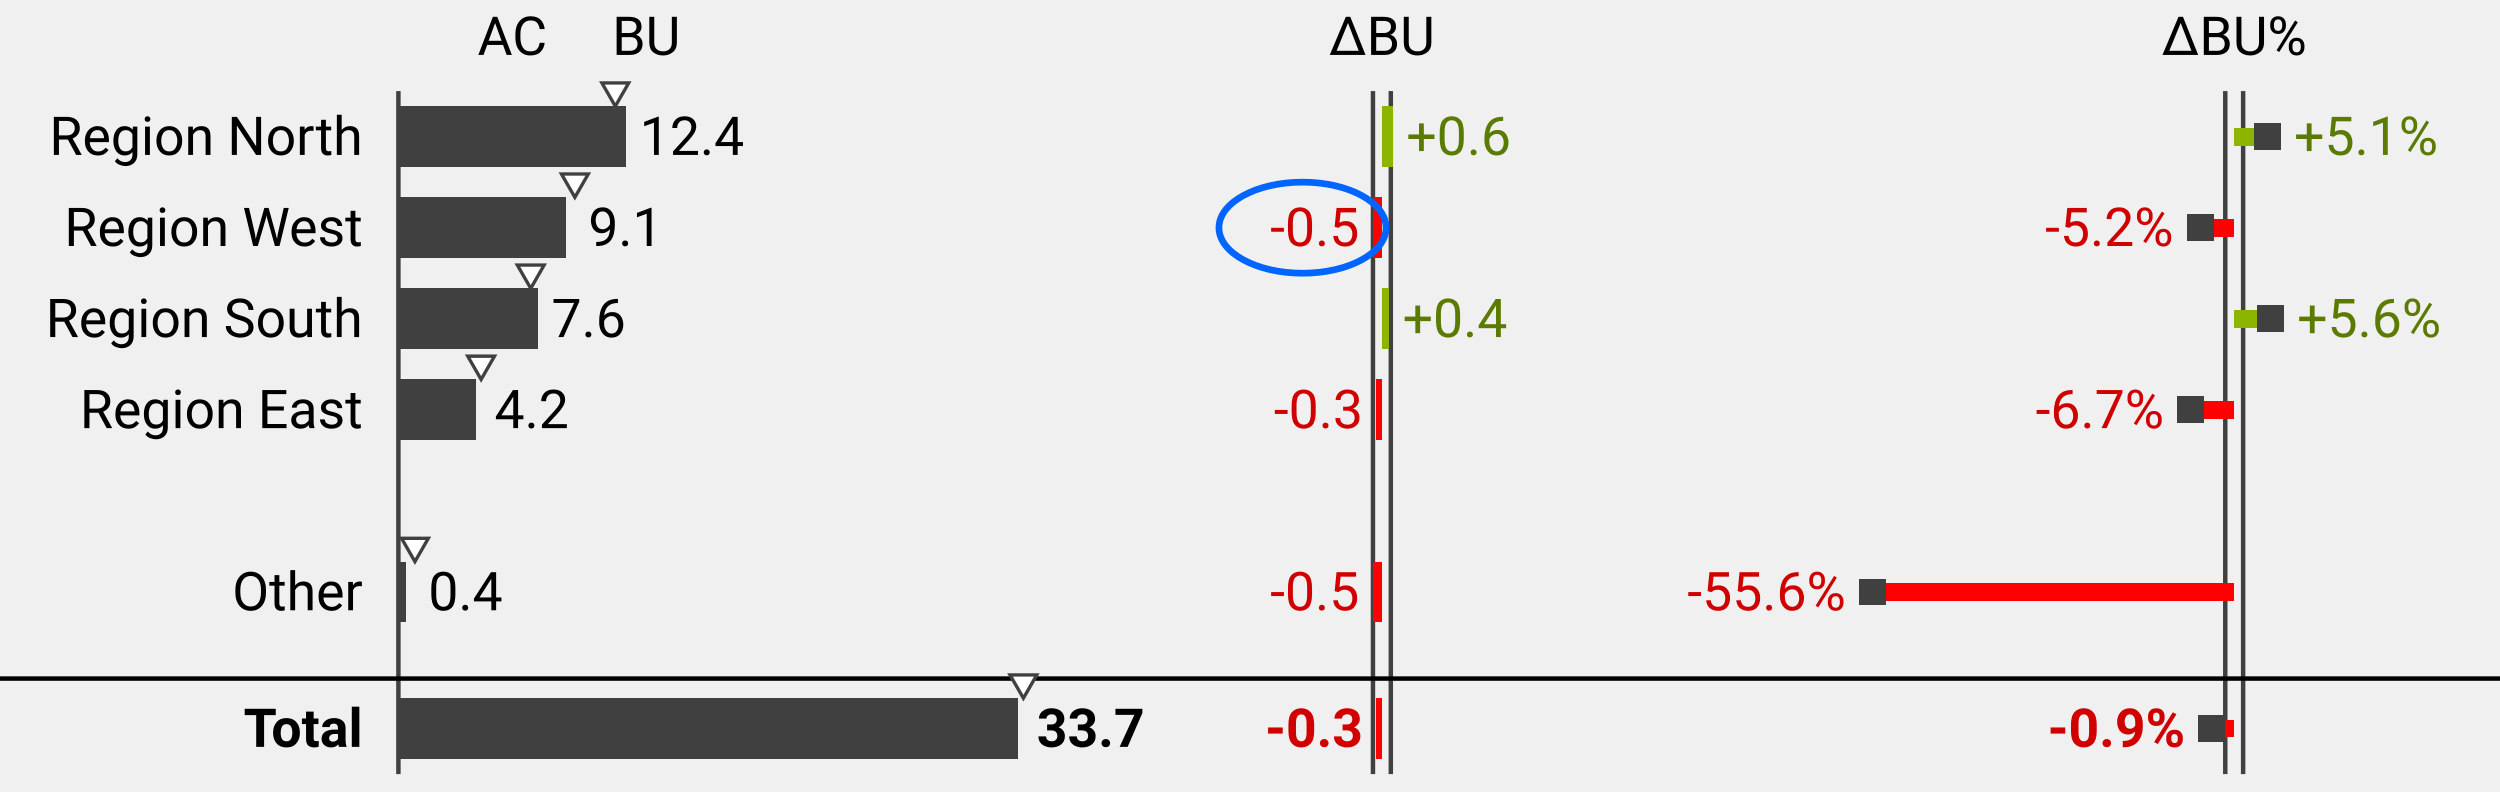
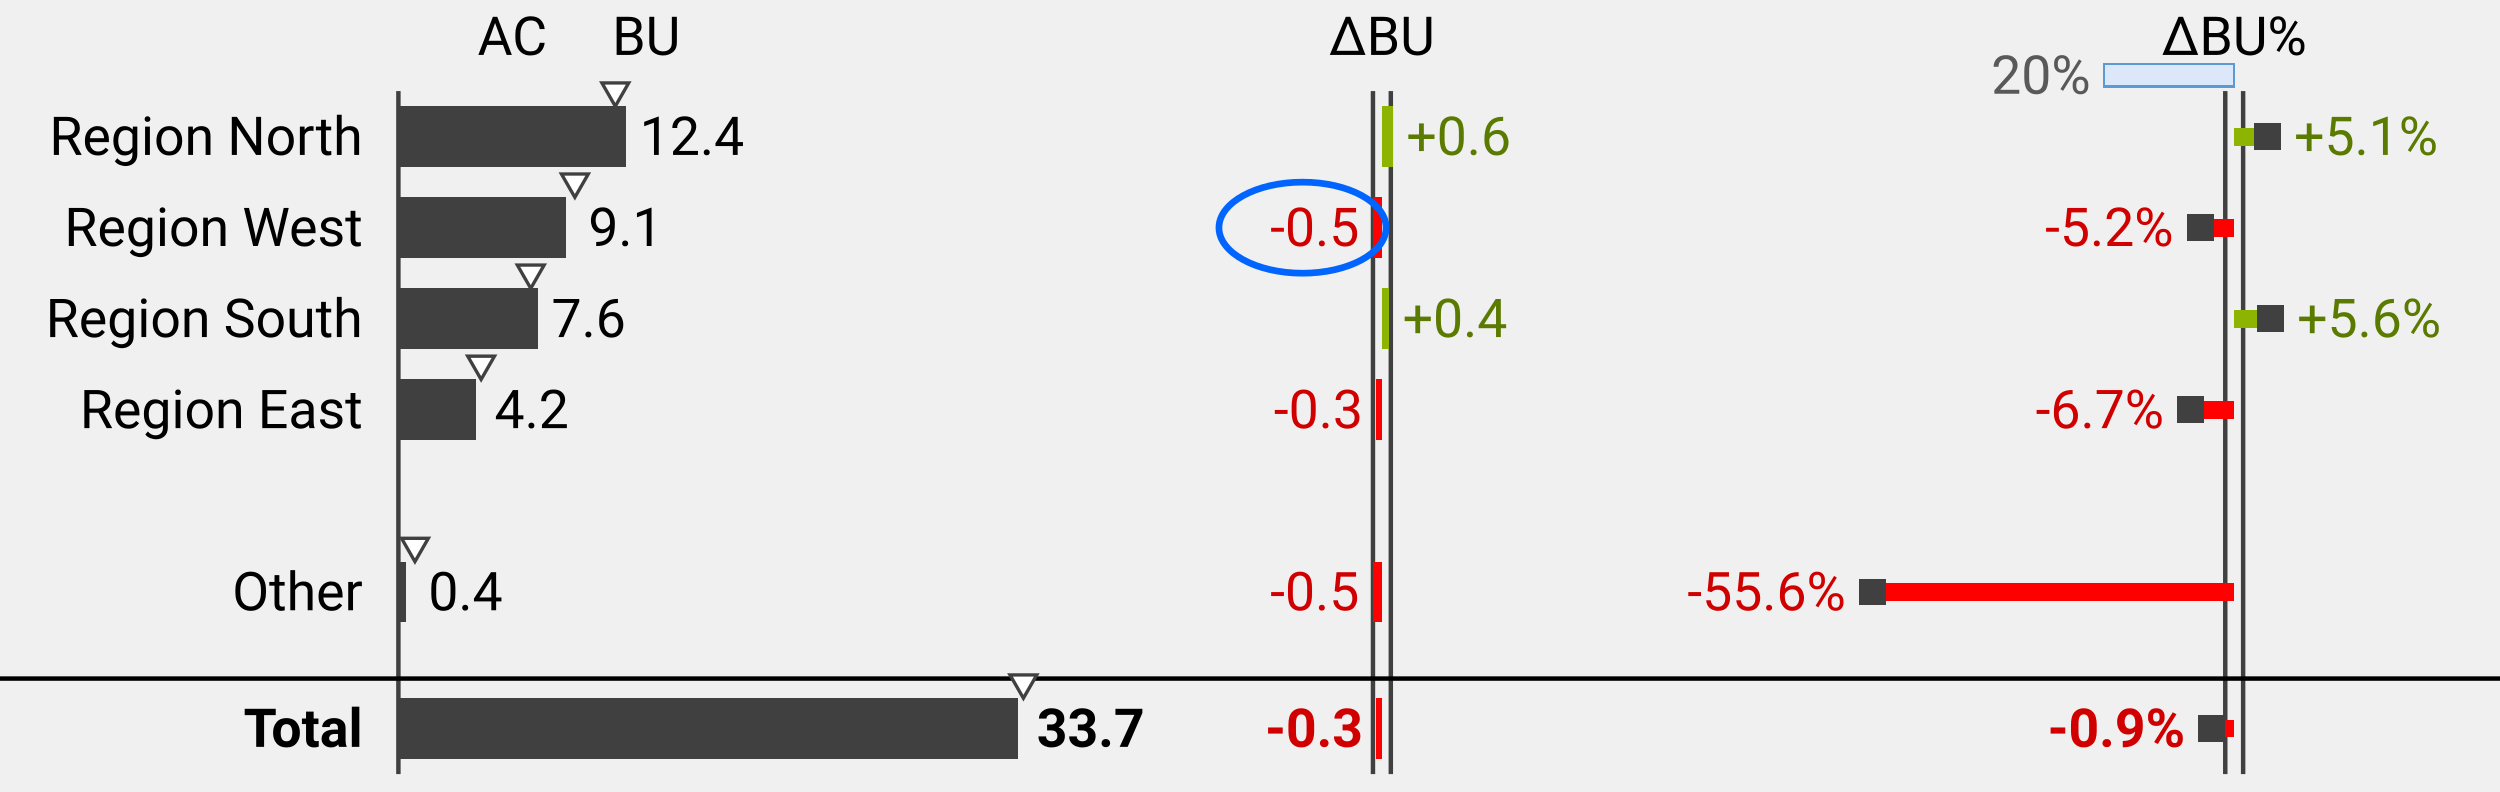
<svg xmlns="http://www.w3.org/2000/svg" role="img" aria-labelledby="R0-t" width="560" height="177.4" viewBox="0 0 560 177.4" style="display:block;background:#FFFFFF;font-family:system-ui, Segoe UI, Roboto, Helvetica Neue, Arial, sans-serif;font-variant-numeric:tabular-nums">
  <defs />
  <line data-role="axis" x1="89.24" y1="20.4" x2="89.24" y2="173.4" stroke="#404040" stroke-width="1" />
  <line data-role="axis-BU" x1="307.544" y1="20.4" x2="307.544" y2="173.4" stroke="#404040" stroke-width="1" />
  <line data-role="axis-BU" x1="311.544" y1="20.4" x2="311.544" y2="173.4" stroke="#404040" stroke-width="1" />
  <line data-role="axis-BU" x1="498.46" y1="20.4" x2="498.46" y2="173.4" stroke="#404040" stroke-width="1" />
  <line data-role="axis-BU" x1="502.46" y1="20.4" x2="502.46" y2="173.4" stroke="#404040" stroke-width="1" />
+   <rect data-role="scale-band" data-tier="pct" x="471.3" y="14.4" width="29.16" height="5" fill="#DCE8FA" stroke="#5B9BD5" stroke-width="0.5" shape-rendering="crispEdges" />
  <line data-role="axis" x1="0" y1="152" x2="560" y2="152" stroke="#000000" stroke-width="1" />
  <text data-role="tier-name" x="309.544" y="8.2" text-anchor="middle" dominant-baseline="central" font-size="12" fill="#000000">ΔBU</text>
  <text data-role="tier-name" x="500.46" y="8.2" text-anchor="middle" dominant-baseline="central" font-size="12" fill="#000000">ΔBU%</text>
+   <text data-role="scale-band-label" data-tier="pct" x="468.3" y="16.9" text-anchor="end" dominant-baseline="central" font-size="12" fill="#595959">20%</text>
  <rect data-role="bar-AC" data-category="Region North" x="89.24" y="23.8" width="51.059" height="13.601" fill="#404040" shape-rendering="crispEdges" />
  <path data-role="triangle-BU" data-category="Region North" d="M137.828 23.8 L134.828 18.58 L140.828 18.58 Z" fill="#FFFFFF" stroke="#404040" stroke-width="0.75" />
  <text data-role="label" data-category="Region North" x="143.299" y="30.6" text-anchor="start" dominant-baseline="central" font-size="12" fill="#000000">12.4</text>
  <rect data-role="variance" data-impact="good" data-category="Region North" x="309.544" y="23.8" width="2.471" height="13.601" fill="#8CB400" shape-rendering="crispEdges" />
  <text data-role="variance-label" data-impact="good" data-category="Region North" x="315.015" y="30.6" text-anchor="start" dominant-baseline="central" font-size="12" fill="#5A7A00">+0.6</text>
-   <rect data-role="pin" data-impact="good" data-category="Region North" x="500.46" y="28.6" width="7.414" height="4" fill="#8CB400" shape-rendering="crispEdges" />
-   <rect data-role="pin-head" data-category="Region North" x="504.874" y="27.6" width="6" height="6" fill="#404040" shape-rendering="crispEdges" />
+   <rect data-role="pin" data-impact="good" data-category="Region North" data-ppu="145.8" x="500.46" y="28.6" width="7.414" height="4" fill="#8CB400" shape-rendering="crispEdges" />
+   <rect data-role="pin-head" data-category="Region North" data-ppu="145.8" x="504.874" y="27.6" width="6" height="6" fill="#404040" shape-rendering="crispEdges" />
  <text data-role="variance-label" data-impact="good" data-category="Region North" x="513.874" y="30.6" text-anchor="start" dominant-baseline="central" font-size="12" fill="#5A7A00">+5.1%</text>
  <text data-role="category" data-category="Region North" x="81.24" y="30.6" text-anchor="end" dominant-baseline="central" font-size="12" fill="#000000">Region North</text>
  <rect data-role="bar-AC" data-category="Region West" x="89.24" y="44.2" width="37.471" height="13.601" fill="#404040" shape-rendering="crispEdges" />
  <path data-role="triangle-BU" data-category="Region West" d="M128.769 44.2 L125.769 38.98 L131.769 38.98 Z" fill="#FFFFFF" stroke="#404040" stroke-width="0.75" />
  <text data-role="label" data-category="Region West" x="131.769" y="51" text-anchor="start" dominant-baseline="central" font-size="12" fill="#000000">9.1</text>
  <rect data-role="variance" data-impact="bad" data-category="Region West" x="307.485" y="44.2" width="2.059" height="13.601" fill="#FF0000" shape-rendering="crispEdges" />
  <text data-role="variance-label" data-impact="bad" data-category="Region West" x="304.485" y="51" text-anchor="end" dominant-baseline="central" font-size="12" fill="#D00000">-0.5</text>
  <ellipse data-role="marker-ellipse" data-category="Region West" cx="291.765" cy="51" rx="18.72" ry="10.2" fill="none" stroke="#0064FF" stroke-width="1.5" />
-   <rect data-role="pin" data-impact="bad" data-category="Region West" x="492.866" y="49" width="7.594" height="4" fill="#FF0000" shape-rendering="crispEdges" />
-   <rect data-role="pin-head" data-category="Region West" x="489.866" y="48" width="6" height="6" fill="#404040" shape-rendering="crispEdges" />
+   <rect data-role="pin" data-impact="bad" data-category="Region West" data-ppu="145.8" x="492.866" y="49" width="7.594" height="4" fill="#FF0000" shape-rendering="crispEdges" />
+   <rect data-role="pin-head" data-category="Region West" data-ppu="145.8" x="489.866" y="48" width="6" height="6" fill="#404040" shape-rendering="crispEdges" />
  <text data-role="variance-label" data-impact="bad" data-category="Region West" x="486.866" y="51" text-anchor="end" dominant-baseline="central" font-size="12" fill="#D00000">-5.2%</text>
  <text data-role="category" data-category="Region West" x="81.24" y="51" text-anchor="end" dominant-baseline="central" font-size="12" fill="#000000">Region West</text>
  <rect data-role="bar-AC" data-category="Region South" x="89.24" y="64.6" width="31.294" height="13.601" fill="#404040" shape-rendering="crispEdges" />
  <path data-role="triangle-BU" data-category="Region South" d="M118.887 64.6 L115.887 59.38 L121.887 59.38 Z" fill="#FFFFFF" stroke="#404040" stroke-width="0.75" />
  <text data-role="label" data-category="Region South" x="123.534" y="71.4" text-anchor="start" dominant-baseline="central" font-size="12" fill="#000000">7.6</text>
  <rect data-role="variance" data-impact="good" data-category="Region South" x="309.544" y="64.6" width="1.647" height="13.601" fill="#8CB400" shape-rendering="crispEdges" />
  <text data-role="variance-label" data-impact="good" data-category="Region South" x="314.191" y="71.4" text-anchor="start" dominant-baseline="central" font-size="12" fill="#5A7A00">+0.4</text>
-   <rect data-role="pin" data-impact="good" data-category="Region South" x="500.46" y="69.4" width="8.1" height="4" fill="#8CB400" shape-rendering="crispEdges" />
-   <rect data-role="pin-head" data-category="Region South" x="505.56" y="68.4" width="6" height="6" fill="#404040" shape-rendering="crispEdges" />
+   <rect data-role="pin" data-impact="good" data-category="Region South" data-ppu="145.8" x="500.46" y="69.4" width="8.1" height="4" fill="#8CB400" shape-rendering="crispEdges" />
+   <rect data-role="pin-head" data-category="Region South" data-ppu="145.8" x="505.56" y="68.4" width="6" height="6" fill="#404040" shape-rendering="crispEdges" />
  <text data-role="variance-label" data-impact="good" data-category="Region South" x="514.56" y="71.4" text-anchor="start" dominant-baseline="central" font-size="12" fill="#5A7A00">+5.6%</text>
  <text data-role="category" data-category="Region South" x="81.24" y="71.4" text-anchor="end" dominant-baseline="central" font-size="12" fill="#000000">Region South</text>
  <rect data-role="bar-AC" data-category="Region East" x="89.24" y="85" width="17.294" height="13.601" fill="#404040" shape-rendering="crispEdges" />
  <path data-role="triangle-BU" data-category="Region East" d="M107.769 85 L104.769 79.78 L110.769 79.78 Z" fill="#FFFFFF" stroke="#404040" stroke-width="0.75" />
  <text data-role="label" data-category="Region East" x="110.769" y="91.8" text-anchor="start" dominant-baseline="central" font-size="12" fill="#000000">4.2</text>
  <rect data-role="variance" data-impact="bad" data-category="Region East" x="308.309" y="85" width="1.235" height="13.601" fill="#FF0000" shape-rendering="crispEdges" />
  <text data-role="variance-label" data-impact="bad" data-category="Region East" x="305.309" y="91.8" text-anchor="end" dominant-baseline="central" font-size="12" fill="#D00000">-0.3</text>
-   <rect data-role="pin" data-impact="bad" data-category="Region East" x="490.74" y="89.8" width="9.72" height="4" fill="#FF0000" shape-rendering="crispEdges" />
-   <rect data-role="pin-head" data-category="Region East" x="487.74" y="88.8" width="6" height="6" fill="#404040" shape-rendering="crispEdges" />
+   <rect data-role="pin" data-impact="bad" data-category="Region East" data-ppu="145.8" x="490.74" y="89.8" width="9.72" height="4" fill="#FF0000" shape-rendering="crispEdges" />
+   <rect data-role="pin-head" data-category="Region East" data-ppu="145.8" x="487.74" y="88.8" width="6" height="6" fill="#404040" shape-rendering="crispEdges" />
  <text data-role="variance-label" data-impact="bad" data-category="Region East" x="484.74" y="91.8" text-anchor="end" dominant-baseline="central" font-size="12" fill="#D00000">-6.7%</text>
  <text data-role="category" data-category="Region East" x="81.24" y="91.8" text-anchor="end" dominant-baseline="central" font-size="12" fill="#000000">Region East</text>
  <rect data-role="bar-AC" data-category="Other" x="89.24" y="125.8" width="1.647" height="13.601" fill="#404040" shape-rendering="crispEdges" />
  <path data-role="triangle-BU" data-category="Other" d="M92.946 125.8 L89.946 120.58 L95.946 120.58 Z" fill="#FFFFFF" stroke="#404040" stroke-width="0.75" />
  <text data-role="label" data-category="Other" x="95.946" y="132.6" text-anchor="start" dominant-baseline="central" font-size="12" fill="#000000">0.4</text>
  <rect data-role="variance" data-impact="bad" data-category="Other" x="307.485" y="125.8" width="2.059" height="13.601" fill="#FF0000" shape-rendering="crispEdges" />
  <text data-role="variance-label" data-impact="bad" data-category="Other" x="304.485" y="132.6" text-anchor="end" dominant-baseline="central" font-size="12" fill="#D00000">-0.5</text>
-   <rect data-role="pin" data-impact="bad" data-category="Other" x="419.46" y="130.6" width="81" height="4" fill="#FF0000" shape-rendering="crispEdges" />
-   <rect data-role="pin-head" data-category="Other" x="416.46" y="129.6" width="6" height="6" fill="#404040" shape-rendering="crispEdges" />
+   <rect data-role="pin" data-impact="bad" data-category="Other" data-ppu="145.8" x="419.46" y="130.6" width="81" height="4" fill="#FF0000" shape-rendering="crispEdges" />
+   <rect data-role="pin-head" data-category="Other" data-ppu="145.8" x="416.46" y="129.6" width="6" height="6" fill="#404040" shape-rendering="crispEdges" />
  <text data-role="variance-label" data-impact="bad" data-category="Other" x="413.46" y="132.6" text-anchor="end" dominant-baseline="central" font-size="12" fill="#D00000">-55.6%</text>
  <text data-role="category" data-category="Other" x="81.24" y="132.6" text-anchor="end" dominant-baseline="central" font-size="12" fill="#000000">Other</text>
  <rect data-role="bar-AC" data-category="Total" x="89.24" y="156.4" width="138.765" height="13.601" fill="#404040" shape-rendering="crispEdges" />
  <path data-role="triangle-BU" data-category="Total" d="M229.24 156.4 L226.24 151.18 L232.24 151.18 Z" fill="#FFFFFF" stroke="#404040" stroke-width="0.75" />
  <text data-role="label" data-category="Total" x="232.24" y="163.2" text-anchor="start" dominant-baseline="central" font-size="12" font-weight="600" fill="#000000">33.7</text>
  <rect data-role="variance" data-impact="bad" data-category="Total" x="308.309" y="156.4" width="1.235" height="13.601" fill="#FF0000" shape-rendering="crispEdges" />
  <text data-role="variance-label" data-impact="bad" data-category="Total" x="305.309" y="163.2" text-anchor="end" dominant-baseline="central" font-size="12" font-weight="600" fill="#D00000">-0.3</text>
-   <rect data-role="pin" data-impact="bad" data-category="Total" x="495.46" y="161.2" width="5" height="4" fill="#FF0000" shape-rendering="crispEdges" />
-   <rect data-role="pin-head" data-category="Total" x="492.46" y="160.2" width="6" height="6" fill="#404040" shape-rendering="crispEdges" />
+   <rect data-role="pin" data-impact="bad" data-category="Total" data-ppu="145.8" x="495.46" y="161.2" width="5" height="4" fill="#FF0000" shape-rendering="crispEdges" />
+   <rect data-role="pin-head" data-category="Total" data-ppu="145.8" x="492.46" y="160.2" width="6" height="6" fill="#404040" shape-rendering="crispEdges" />
  <text data-role="variance-label" data-impact="bad" data-category="Total" x="489.46" y="163.2" text-anchor="end" dominant-baseline="central" font-size="12" font-weight="600" fill="#D00000">-0.9%</text>
  <text data-role="category" data-category="Total" x="81.24" y="163.2" text-anchor="end" dominant-baseline="central" font-size="12" font-weight="600" fill="#000000">Total</text>
  <text data-role="legend" x="114.769" y="8.2" text-anchor="middle" dominant-baseline="central" font-size="12" fill="#000000">AC</text>
  <text data-role="legend" x="144.769" y="8.2" text-anchor="middle" dominant-baseline="central" font-size="12" fill="#000000">BU</text>
</svg>
